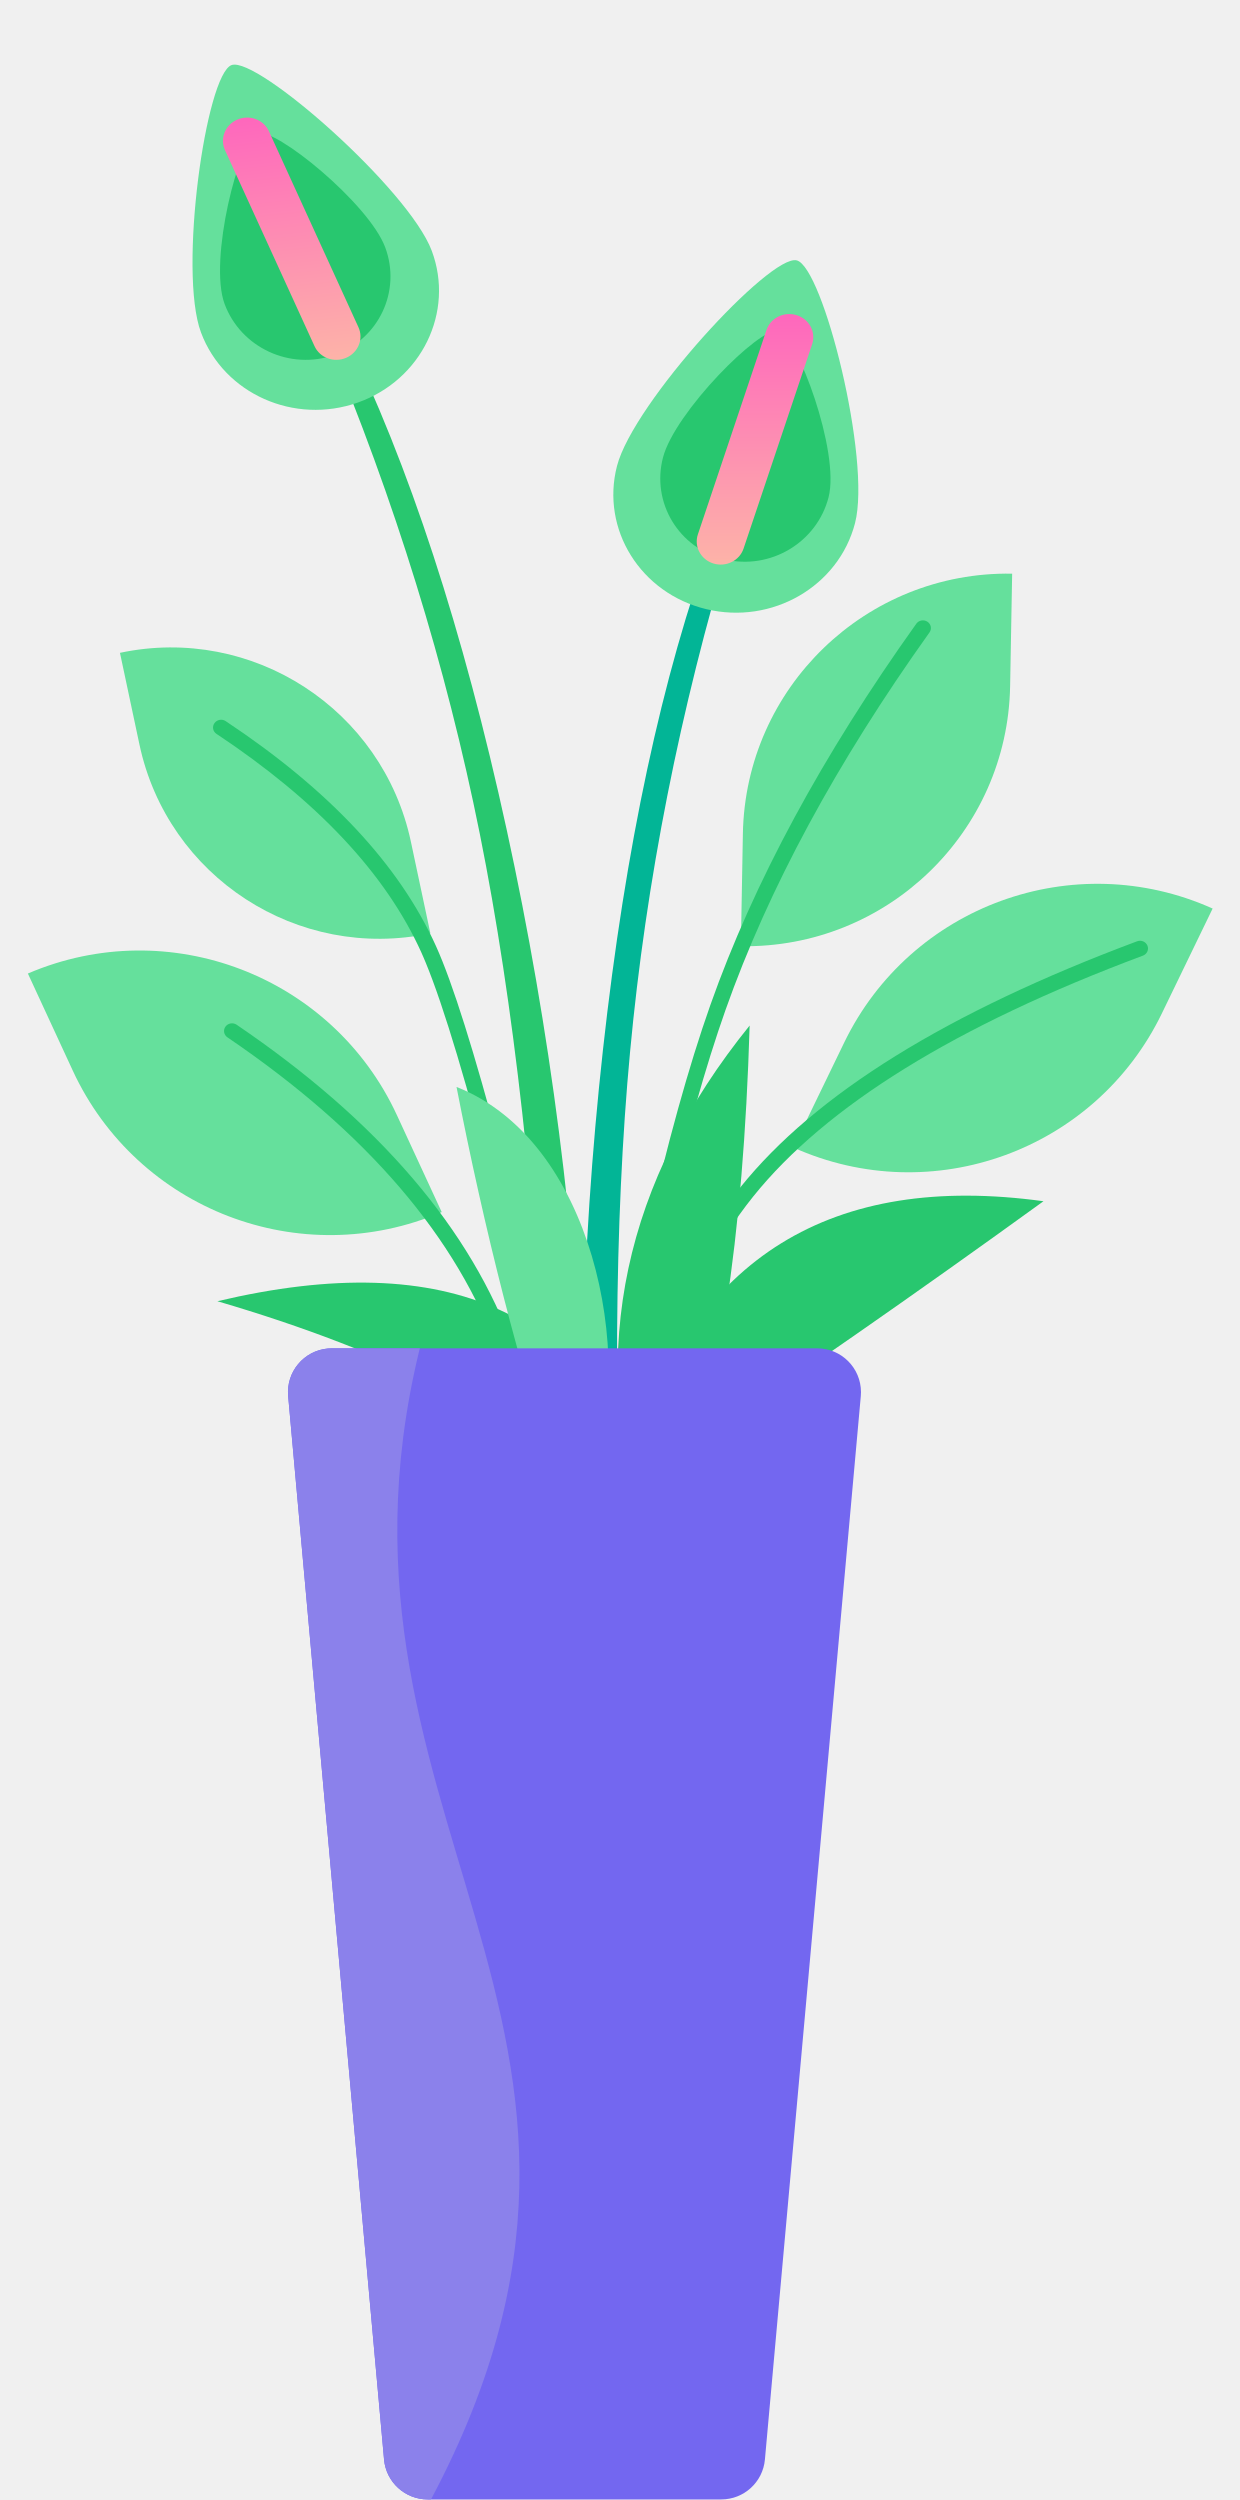
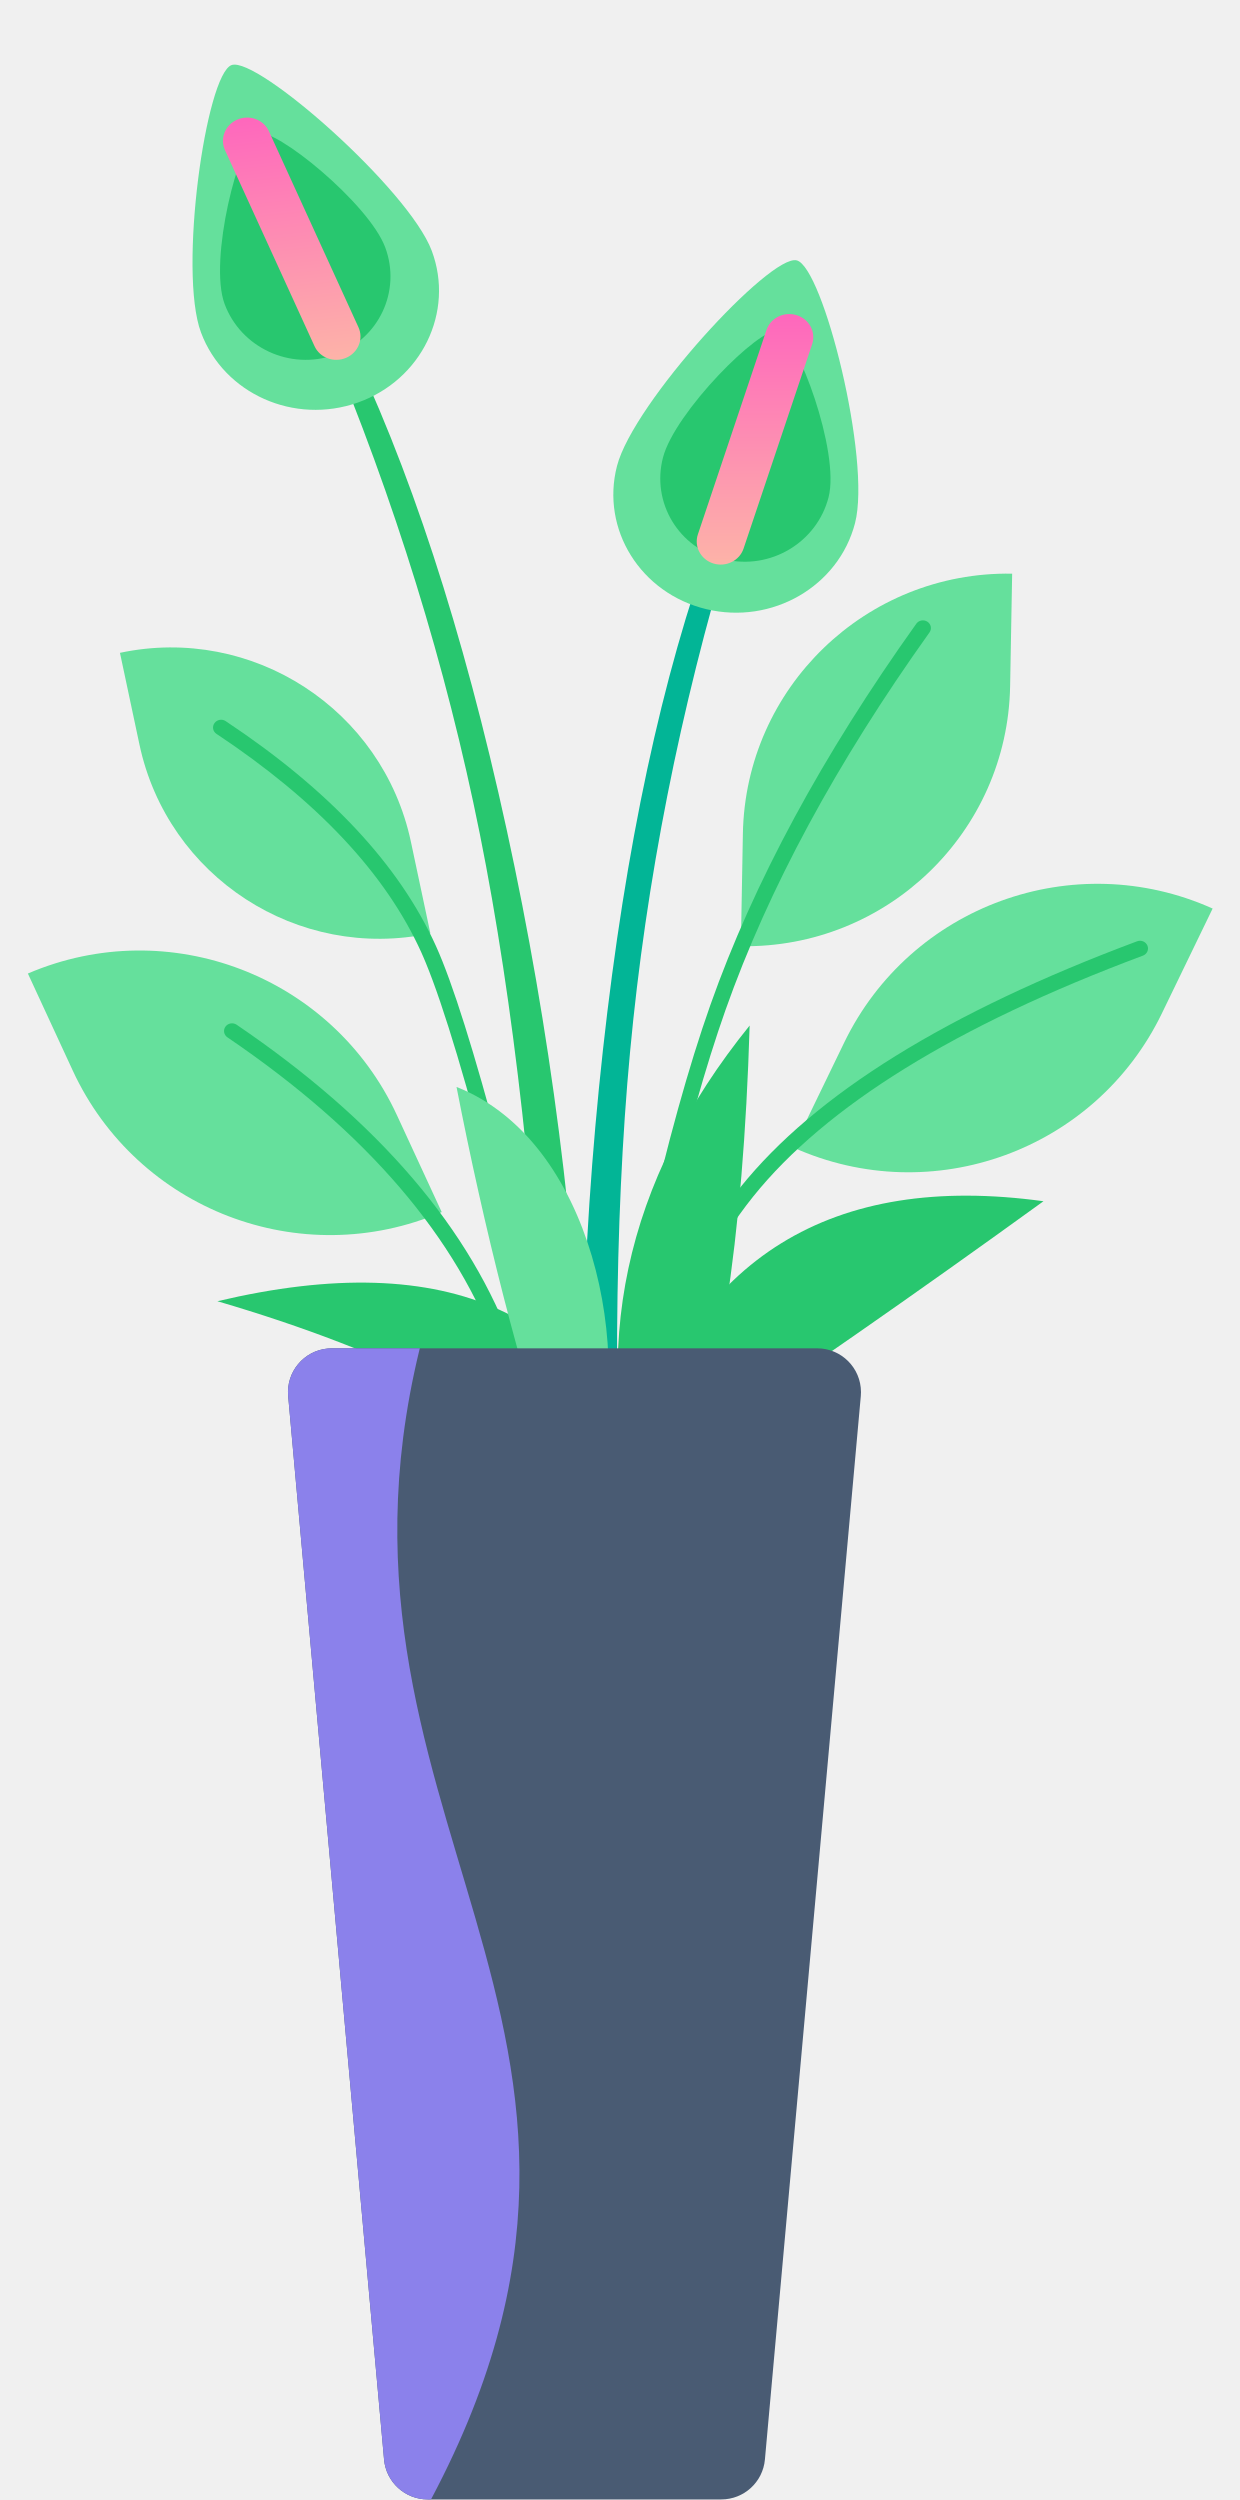
<svg xmlns="http://www.w3.org/2000/svg" xmlns:xlink="http://www.w3.org/1999/xlink" width="57px" height="115px" viewBox="0 0 57 115" version="1.1">
  <defs>
    <linearGradient x1="68.669%" y1="-6.664%" x2="68.669%" y2="100%" id="linearGradient-1">
      <stop stop-color="#FE62BE" offset="0%" />
      <stop stop-color="#FDB3A8" offset="100%" />
    </linearGradient>
    <path d="M2.263,0.023 L24.589,0.023 C25.703,0.023 26.605,0.925 26.605,2.039 C26.605,2.099 26.603,2.159 26.597,2.22 L22.186,51.139 C22.092,52.178 21.221,52.974 20.178,52.974 L6.674,52.974 C5.631,52.974 4.76,52.178 4.666,51.139 L0.255,2.22 C0.155,1.111 0.973,0.131 2.082,0.031 C2.142,0.025 2.202,0.023 2.263,0.023 Z" id="path-2" />
  </defs>
  <g id="📝-Pages-New" stroke="none" stroke-width="1" fill="none" fill-rule="evenodd">
    <g id="Pricing" transform="translate(-1146, -398)">
      <g id="Pricing-Card" transform="translate(383, 375)">
        <g id="Enterprise" transform="translate(640, 0)">
          <g id="Pot5" transform="translate(123.5, 23)">
            <g id="Group-39" transform="translate(0.5, 0)">
              <path d="M3.337,41.385 C10.396,41.482 16.095,47.179 16.195,54.238 L16.264,59.153 L16.264,59.153 C9.206,59.056 3.507,53.358 3.407,46.3 L3.337,41.385 L3.337,41.385 Z" id="Rectangle" fill="#65E09C" transform="translate(9.800708, 50.26875) rotate(-24) translate(-9.800708, -50.26875) " />
              <path d="M9.461,47.717 C15.872,52.073 20.03,56.928 21.945,62.279 C23.87,67.657 24.659,76.672 24.301,89.307 C24.295,89.502 24.456,89.665 24.659,89.671 C24.862,89.676 25.031,89.522 25.037,89.326 C25.397,76.613 24.602,67.526 22.641,62.048 C20.671,56.544 16.415,51.574 9.886,47.138 C9.719,47.025 9.49,47.063 9.373,47.223 C9.256,47.383 9.295,47.604 9.461,47.717 Z" id="Path" fill="#28C76F" />
              <path d="M38.721,38.233 C45.722,38.333 51.374,43.983 51.476,50.984 L51.554,56.347 L51.554,56.347 C44.553,56.247 38.902,50.597 38.799,43.596 L38.721,38.233 L38.721,38.233 Z" id="Rectangle" fill="#65E09C" transform="translate(45.13775, 47.29002) scale(-1, 1) rotate(-25) translate(-45.13775, -47.29002) " />
              <g id="Group-88" transform="translate(16.19385, 53.14905) rotate(-12) translate(-16.19385, -53.14905) translate(9.193848, 27.64905)">
                <path d="M0.386,0.459 C6.618,0.459 11.67,5.511 11.67,11.743 L11.67,16.051 L11.67,16.051 C5.438,16.051 0.386,10.999 0.386,4.767 L0.386,0.459 L0.386,0.459 Z" id="Rectangle" fill="#65E09C" />
                <path d="M3.952,5.026 C7.865,9.022 10.239,12.957 11.082,16.827 L11.132,17.07 L11.181,17.325 C11.97,21.624 12.427,32.558 12.546,50.084 C12.547,50.28 12.713,50.438 12.916,50.436 C13.119,50.435 13.283,50.275 13.282,50.08 L13.265,47.917 L13.24,45.414 C13.069,29.871 12.591,20.306 11.802,16.681 C10.929,12.671 8.488,8.624 4.487,4.54 C4.348,4.397 4.115,4.391 3.967,4.525 C3.819,4.659 3.813,4.884 3.952,5.026 Z" id="Path" fill="#28C76F" />
              </g>
              <path d="M33.23,26.281 C39.952,26.285 45.401,31.734 45.406,38.457 L45.409,43.633 L45.409,43.633 C38.686,43.628 33.237,38.18 33.233,31.457 L33.23,26.281 L33.23,26.281 Z" id="Rectangle" fill="#65E09C" transform="translate(39.31934, 34.9567) scale(-1, 1) rotate(-1) translate(-39.31934, -34.9567) " />
              <path d="M41.151,28.69 C36.829,34.746 33.671,40.591 31.678,46.227 C29.689,51.852 27.706,60.54 25.723,72.296 C25.691,72.489 25.827,72.671 26.028,72.703 C26.228,72.734 26.417,72.603 26.45,72.41 L26.694,70.98 L26.861,70.017 C28.7,59.504 30.539,51.649 32.375,46.455 C34.345,40.885 37.472,35.096 41.757,29.091 C41.872,28.93 41.83,28.71 41.662,28.599 C41.495,28.488 41.266,28.529 41.151,28.69 Z" id="Path" fill="#28C76F" />
              <g id="Group-87" transform="translate(25.75695, 10.32375)">
                <path d="M6.032,14.4 C3.696,20.755 2.011,28.615 0.978,37.977 C-0.054,47.34 -0.27,56.702 0.333,66.064 L2.043,66.213 C1.431,55.286 1.493,45.894 2.228,38.039 C2.963,30.184 4.517,22.329 6.887,14.474 L6.032,14.4 Z" id="Path" fill="#02B596" />
                <path d="M7.738,17.956 C10.847,17.929 13.39,15.469 13.417,12.461 C13.444,9.454 9.135,1.371 7.887,1.382 C6.638,1.392 2.184,9.551 2.157,12.559 C2.13,15.567 4.629,17.983 7.738,17.956 Z" id="Oval" fill="#65E09C" transform="translate(7.786691, 9.66887) rotate(14) translate(-7.786691, -9.66887) " />
                <path d="M7.879,15.575 C10.042,15.556 11.811,13.799 11.83,11.651 C11.85,9.502 8.606,4.764 7.738,4.771 C6.869,4.779 4.017,9.57 3.997,11.719 C3.978,13.867 5.716,15.593 7.879,15.575 Z" id="Oval" fill="#28C76F" transform="translate(7.913833, 10.17305) rotate(14) translate(-7.913833, -10.17305) " />
                <path d="M7.447,14.911 L10.601,5.513 C10.788,4.954 10.47,4.355 9.89,4.175 C9.31,3.994 8.687,4.301 8.5,4.859 L5.346,14.257 C5.159,14.816 5.477,15.415 6.057,15.596 C6.637,15.776 7.26,15.47 7.447,14.911 Z" id="Path" fill="url(#linearGradient-1)" />
              </g>
              <g id="Group-87" transform="translate(14.86104, 34.46887) scale(-1, 1) rotate(6) translate(-14.86104, -34.46887) translate(6.861037, 0.968868)">
                <path d="M6.032,14.4 C3.696,20.755 2.011,28.615 0.978,37.977 C-0.054,47.34 -0.27,56.702 0.333,66.064 L2.043,66.213 C1.431,55.286 1.493,45.894 2.228,38.039 C2.963,30.184 4.517,22.329 6.887,14.474 L6.032,14.4 Z" id="Path" fill="#28C76F" />
                <path d="M7.738,17.956 C10.847,17.929 13.39,15.469 13.417,12.461 C13.444,9.454 9.135,1.371 7.887,1.382 C6.638,1.392 2.184,9.551 2.157,12.559 C2.13,15.567 4.629,17.983 7.738,17.956 Z" id="Oval" fill="#65E09C" transform="translate(7.786691, 9.66887) rotate(14) translate(-7.786691, -9.66887) " />
                <path d="M7.879,15.575 C10.042,15.556 11.811,13.799 11.83,11.651 C11.85,9.502 8.606,4.764 7.738,4.771 C6.869,4.779 4.017,9.57 3.997,11.719 C3.978,13.867 5.716,15.593 7.879,15.575 Z" id="Oval" fill="#28C76F" transform="translate(7.913833, 10.17305) rotate(14) translate(-7.913833, -10.17305) " />
                <path d="M7.447,14.911 L10.601,5.513 C10.788,4.954 10.47,4.355 9.89,4.175 C9.31,3.994 8.687,4.301 8.5,4.859 L5.346,14.257 C5.159,14.816 5.477,15.415 6.057,15.596 C6.637,15.776 7.26,15.47 7.447,14.911 Z" id="Path" fill="url(#linearGradient-1)" />
              </g>
              <path d="M51.307,43.299 C42.582,46.559 36.498,50.327 33.057,54.616 C29.618,58.905 27.345,65.556 26.224,74.572 C26.199,74.766 26.343,74.942 26.545,74.966 C26.747,74.989 26.93,74.85 26.954,74.656 C28.061,65.756 30.295,59.22 33.64,55.049 C36.985,50.879 42.962,47.177 51.573,43.96 C51.763,43.889 51.857,43.684 51.783,43.501 C51.71,43.319 51.497,43.228 51.307,43.299 Z" id="Path" fill="#28C76F" />
            </g>
            <path d="M29.5,69 C26.806,60.383 20.139,57.335 9.5,59.856 C17.466,62.193 23.479,65.241 27.542,69 L29.5,69 Z" id="Path-151" fill="#28C76F" />
            <path d="M47.5,67 C44.577,57.83 38.243,53.916 28.5,55.257 C34.418,59.539 40.043,63.453 45.375,67 L47.5,67 Z" id="Path-151" fill="#28C76F" transform="translate(38, 61) scale(-1, 1) translate(-38, -61) " />
            <path d="M24.862,68.608 C25.677,59.971 30.107,53.417 38.15,48.948 C34.189,57.968 30.338,64.427 26.595,68.326 L24.862,68.608 Z" id="Path-151" fill="#28C76F" transform="translate(31.50572, 58.77819) rotate(-22) translate(-31.50572, -58.77819) " />
            <path d="M25.149,68 C23.452,63.201 21.764,56.498 20.5,50 C26.751,52.46 28.758,62.263 26.751,68 L25.149,68 Z" id="Path-114" fill="#65E09C" />
            <g id="Group" transform="translate(12.5, 62)">
              <mask id="mask-3" fill="white">
                <use xlink:href="#path-2" />
              </mask>
-               <use id="Rectangle" fill="#7367F0" xlink:href="#path-2" />
+               <use id="Rectangle" fill="#495B73" xlink:href="#path-2" />
              <path d="M-3.316,-0.938 L6.559,-0.938 C0.44,21.575 18.86,30.956 6.559,53.469 L-3.316,53.469 L-3.316,-0.938 Z" id="Rectangle" fill="#8B81EB" mask="url(#mask-3)" />
            </g>
          </g>
        </g>
      </g>
    </g>
  </g>
</svg>
